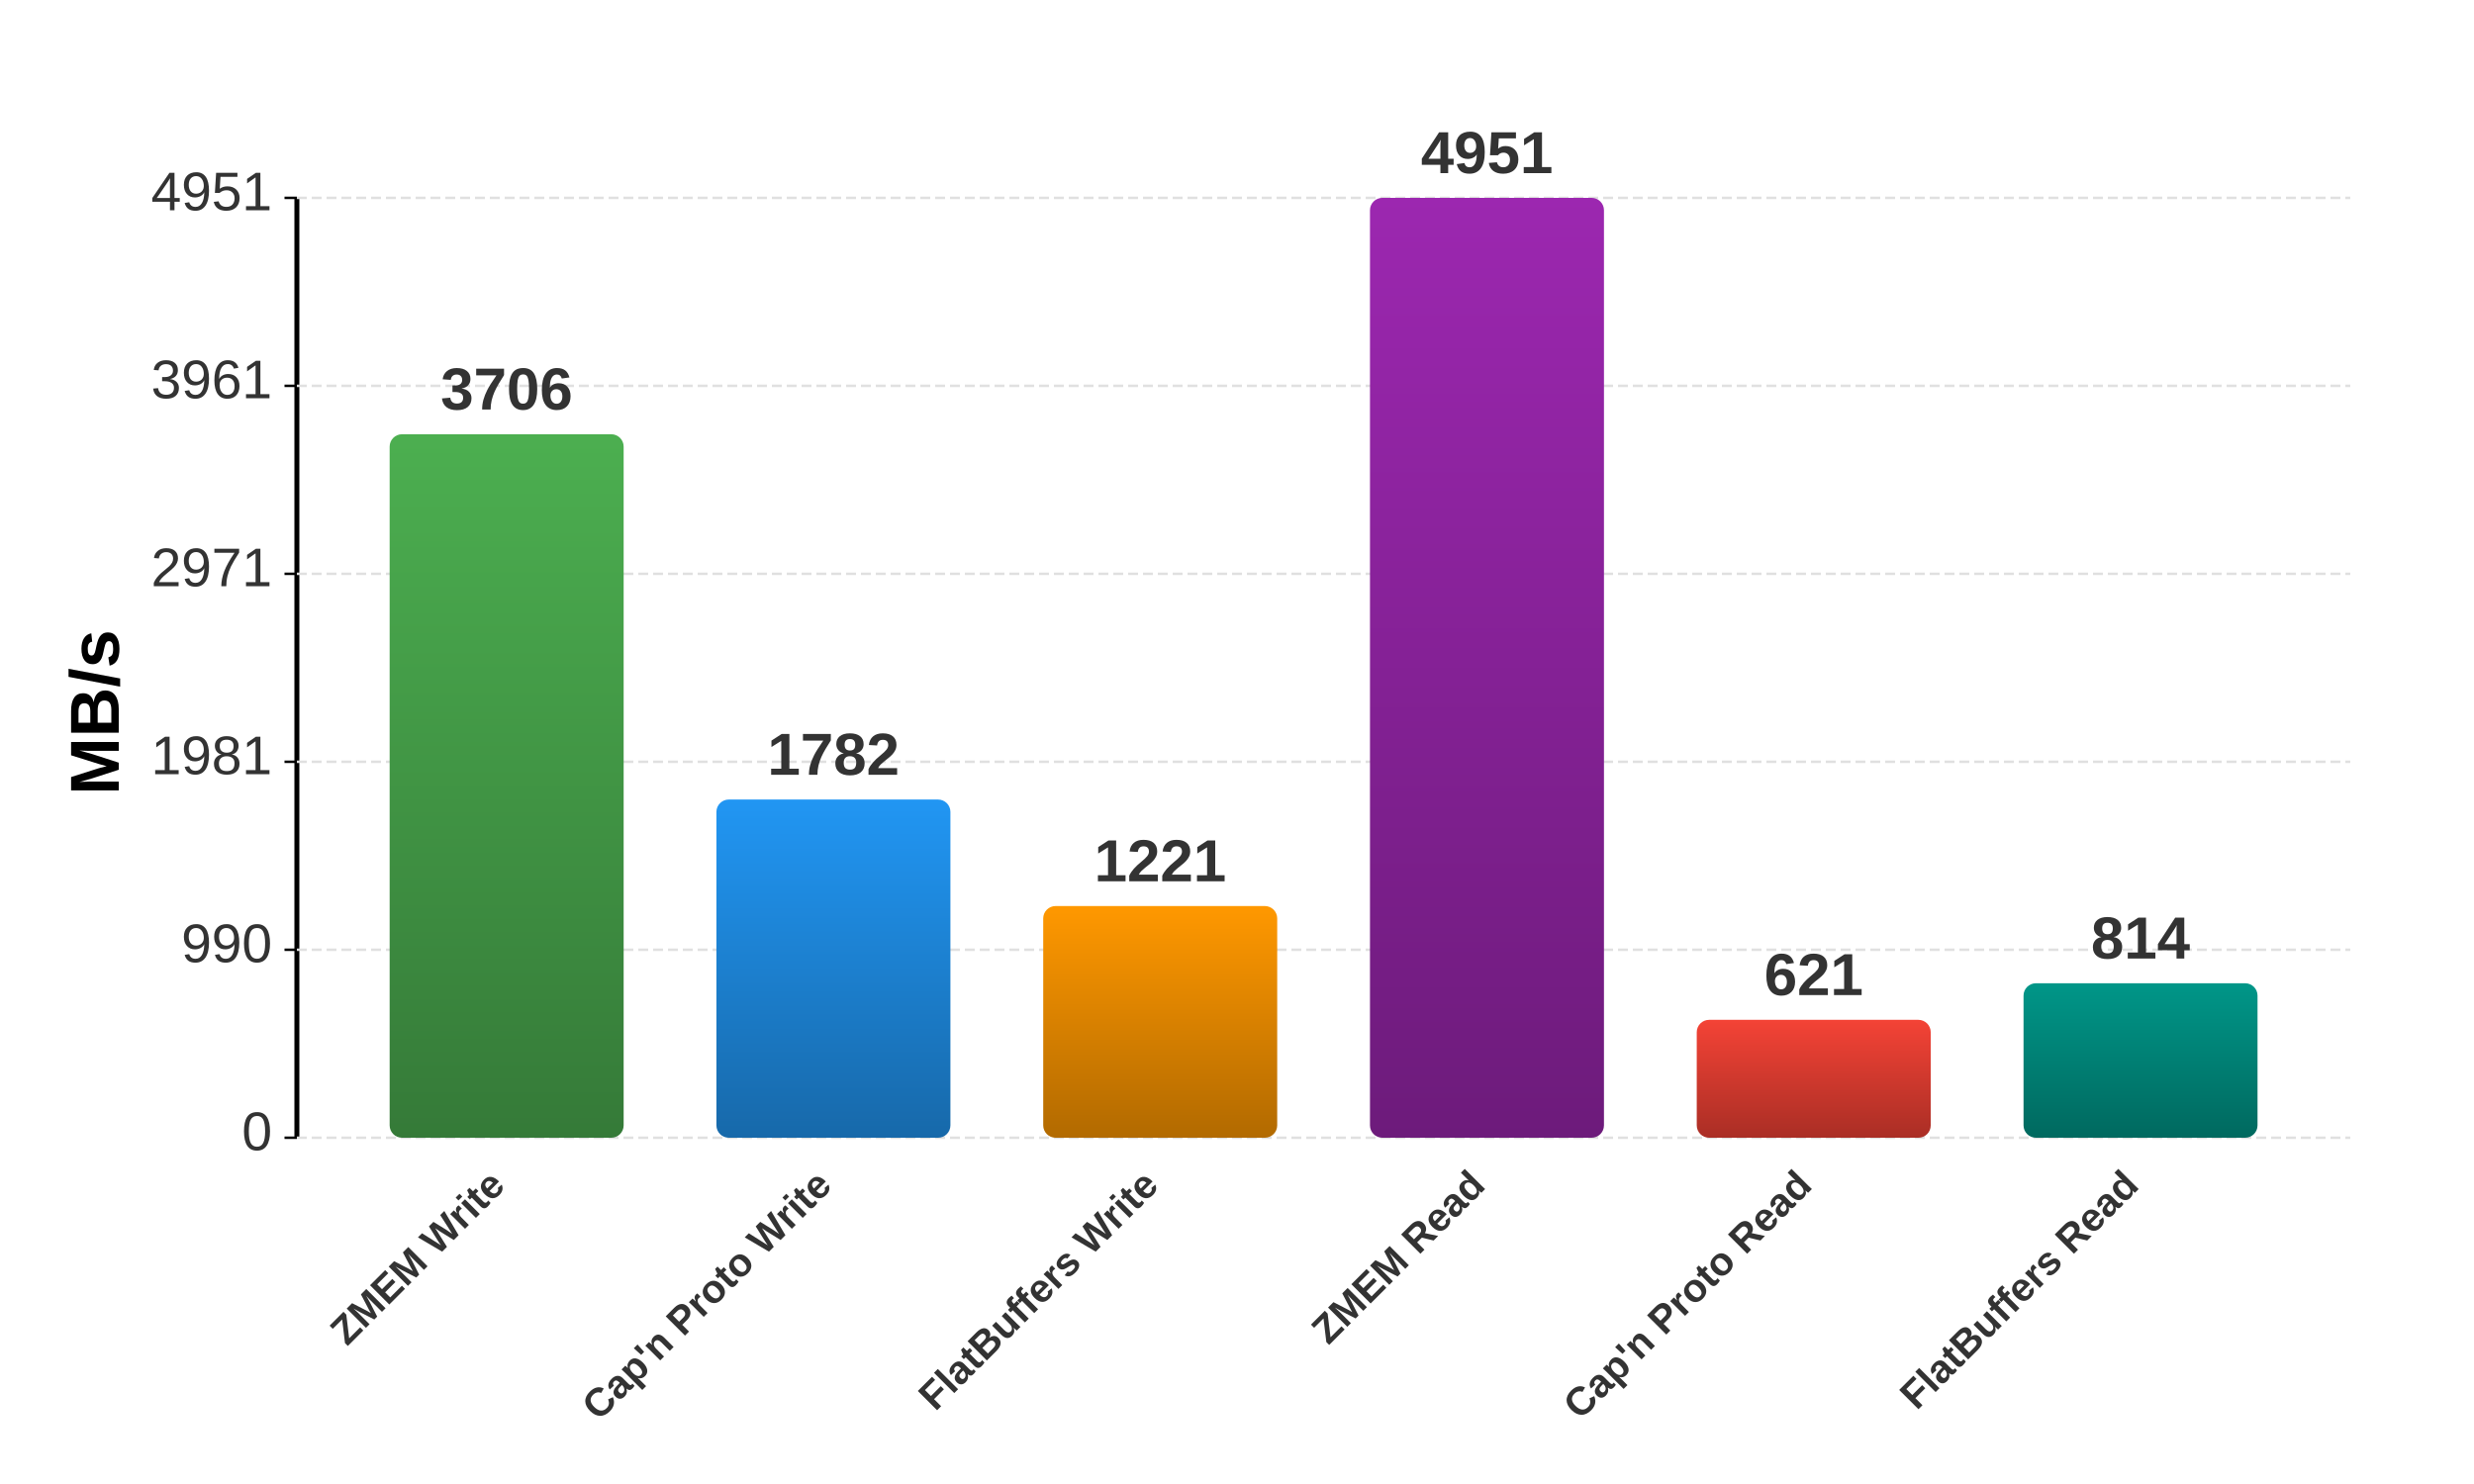
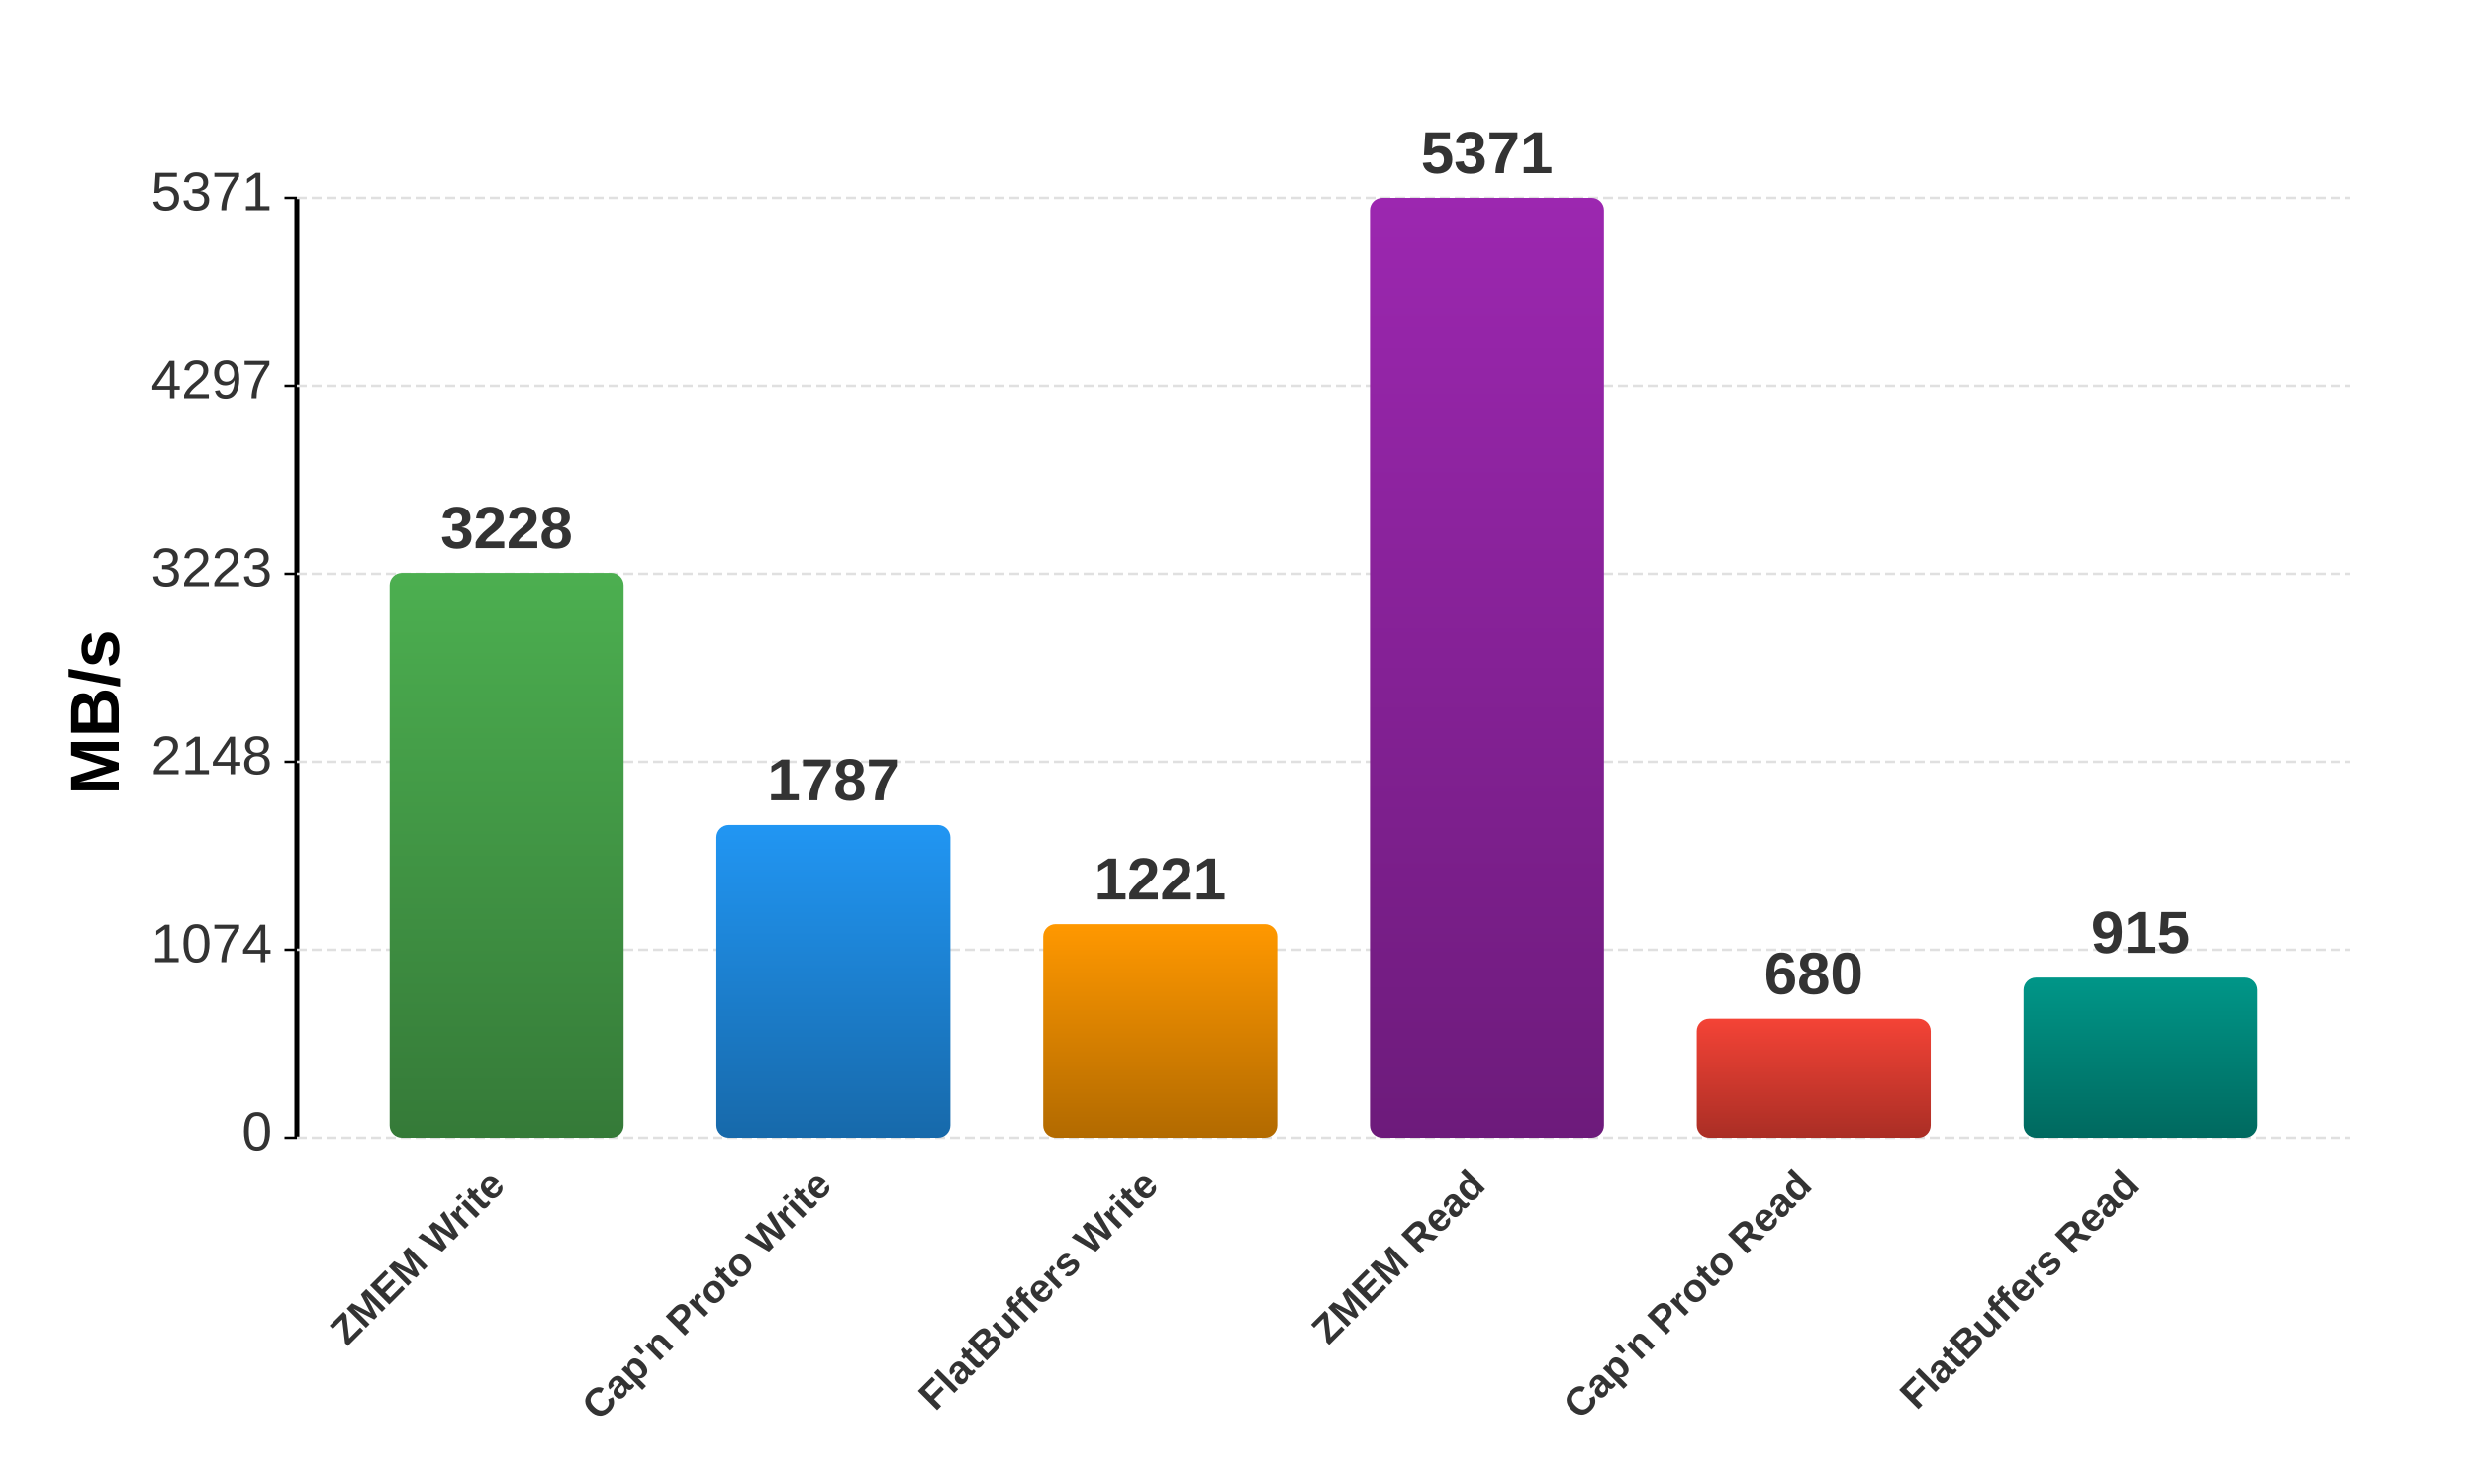
<svg xmlns="http://www.w3.org/2000/svg" width="1000" height="600" viewBox="0 0 1000 600" version="1.1">
  <rect width="100%" height="100%" fill="#FFFFFF" />
  <defs>
    <linearGradient id="grad0" x1="0%" y1="0%" x2="0%" y2="100%">
      <stop offset="0%" style="stop-color:#4CAF50;stop-opacity:1" />
      <stop offset="100%" style="stop-color:#357A38;stop-opacity:1" />
    </linearGradient>
    <linearGradient id="grad1" x1="0%" y1="0%" x2="0%" y2="100%">
      <stop offset="0%" style="stop-color:#2196F3;stop-opacity:1" />
      <stop offset="100%" style="stop-color:#1769AA;stop-opacity:1" />
    </linearGradient>
    <linearGradient id="grad2" x1="0%" y1="0%" x2="0%" y2="100%">
      <stop offset="0%" style="stop-color:#FF9800;stop-opacity:1" />
      <stop offset="100%" style="stop-color:#B26A00;stop-opacity:1" />
    </linearGradient>
    <linearGradient id="grad3" x1="0%" y1="0%" x2="0%" y2="100%">
      <stop offset="0%" style="stop-color:#9C27B0;stop-opacity:1" />
      <stop offset="100%" style="stop-color:#6D1B7B;stop-opacity:1" />
    </linearGradient>
    <linearGradient id="grad4" x1="0%" y1="0%" x2="0%" y2="100%">
      <stop offset="0%" style="stop-color:#F44336;stop-opacity:1" />
      <stop offset="100%" style="stop-color:#AA2E25;stop-opacity:1" />
    </linearGradient>
    <linearGradient id="grad5" x1="0%" y1="0%" x2="0%" y2="100%">
      <stop offset="0%" style="stop-color:#009688;stop-opacity:1" />
      <stop offset="100%" style="stop-color:#00695F;stop-opacity:1" />
    </linearGradient>
    <linearGradient id="grad6" x1="0%" y1="0%" x2="0%" y2="100%">
      <stop offset="0%" style="stop-color:#3F51B5;stop-opacity:1" />
      <stop offset="100%" style="stop-color:#2C387E;stop-opacity:1" />
    </linearGradient>
    <linearGradient id="grad7" x1="0%" y1="0%" x2="0%" y2="100%">
      <stop offset="0%" style="stop-color:#795548;stop-opacity:1" />
      <stop offset="100%" style="stop-color:#543B32;stop-opacity:1" />
    </linearGradient>
    <linearGradient id="grad8" x1="0%" y1="0%" x2="0%" y2="100%">
      <stop offset="0%" style="stop-color:#00BCD4;stop-opacity:1" />
      <stop offset="100%" style="stop-color:#008394;stop-opacity:1" />
    </linearGradient>
    <linearGradient id="grad9" x1="0%" y1="0%" x2="0%" y2="100%">
      <stop offset="0%" style="stop-color:#E91E63;stop-opacity:1" />
      <stop offset="100%" style="stop-color:#A31545;stop-opacity:1" />
    </linearGradient>
  </defs>
  <text x="500" y="40" text-anchor="middle" font-family="Arial, Helvetica, sans-serif" font-size="32.0" font-weight="bold" />
  <text x="60" y="300" text-anchor="middle" transform="rotate(-90, 48, 300)" font-family="Arial, Helvetica, sans-serif" font-size="28.0" font-weight="bold">MB/s</text>
  <text x="535" y="553.333" text-anchor="middle" font-family="Arial, Helvetica, sans-serif" font-size="28.0" font-weight="bold" />
  <line x1="120" y1="80" x2="120" y2="460" stroke="black" stroke-width="2" />
  <line x1="120" y1="460.00" x2="950" y2="460.00" stroke="#e0e0e0" stroke-dasharray="4,2" />
  <line x1="115" y1="460.00" x2="120" y2="460.00" stroke="black" />
  <text x="110" y="465.00" text-anchor="end" font-family="Arial, Helvetica, sans-serif" font-size="22.0" fill="#333">0</text>
  <line x1="120" y1="384.00" x2="950" y2="384.00" stroke="#e0e0e0" stroke-dasharray="4,2" />
  <line x1="115" y1="384.00" x2="120" y2="384.00" stroke="black" />
-   <text x="110" y="389.00" text-anchor="end" font-family="Arial, Helvetica, sans-serif" font-size="22.0" fill="#333">990</text>
+   <text x="110" y="389.00" text-anchor="end" font-family="Arial, Helvetica, sans-serif" font-size="22.0" fill="#333">1074</text>
  <line x1="120" y1="308.00" x2="950" y2="308.00" stroke="#e0e0e0" stroke-dasharray="4,2" />
  <line x1="115" y1="308.00" x2="120" y2="308.00" stroke="black" />
-   <text x="110" y="313.00" text-anchor="end" font-family="Arial, Helvetica, sans-serif" font-size="22.0" fill="#333">1981</text>
+   <text x="110" y="313.00" text-anchor="end" font-family="Arial, Helvetica, sans-serif" font-size="22.0" fill="#333">2148</text>
  <line x1="120" y1="232.00" x2="950" y2="232.00" stroke="#e0e0e0" stroke-dasharray="4,2" />
  <line x1="115" y1="232.00" x2="120" y2="232.00" stroke="black" />
-   <text x="110" y="237.00" text-anchor="end" font-family="Arial, Helvetica, sans-serif" font-size="22.0" fill="#333">2971</text>
+   <text x="110" y="237.00" text-anchor="end" font-family="Arial, Helvetica, sans-serif" font-size="22.0" fill="#333">3223</text>
  <line x1="120" y1="156.00" x2="950" y2="156.00" stroke="#e0e0e0" stroke-dasharray="4,2" />
  <line x1="115" y1="156.00" x2="120" y2="156.00" stroke="black" />
-   <text x="110" y="161.00" text-anchor="end" font-family="Arial, Helvetica, sans-serif" font-size="22.0" fill="#333">3961</text>
+   <text x="110" y="161.00" text-anchor="end" font-family="Arial, Helvetica, sans-serif" font-size="22.0" fill="#333">4297</text>
  <line x1="120" y1="80.00" x2="950" y2="80.00" stroke="#e0e0e0" stroke-dasharray="4,2" />
  <line x1="115" y1="80.00" x2="120" y2="80.00" stroke="black" />
-   <text x="110" y="85.00" text-anchor="end" font-family="Arial, Helvetica, sans-serif" font-size="22.0" fill="#333">4951</text>
+   <text x="110" y="85.00" text-anchor="end" font-family="Arial, Helvetica, sans-serif" font-size="22.0" fill="#333">5371</text>
  <g>
-     <rect x="157.50" y="175.57" width="94.58" height="284.43" fill="url(#grad0)" rx="5" ry="5" />
-     <text x="204.79" y="165.57" text-anchor="middle" font-family="Arial, Helvetica, sans-serif" font-size="24.0" font-weight="bold" fill="#333">3706</text>
+     <rect x="157.50" y="231.63" width="94.58" height="228.37" fill="url(#grad0)" rx="5" ry="5" />
+     <text x="204.79" y="221.63" text-anchor="middle" font-family="Arial, Helvetica, sans-serif" font-size="24.0" font-weight="bold" fill="#333">3228</text>
  </g>
  <text x="204.79" y="480.00" text-anchor="end" font-family="Arial, Helvetica, sans-serif" font-size="16.0" font-weight="bold" fill="#333" transform="rotate(-45.0, 204.79, 480.00)">ZMEM Write</text>
  <g>
-     <rect x="289.58" y="323.26" width="94.58" height="136.74" fill="url(#grad1)" rx="5" ry="5" />
-     <text x="336.88" y="313.26" text-anchor="middle" font-family="Arial, Helvetica, sans-serif" font-size="24.0" font-weight="bold" fill="#333">1782</text>
+     <rect x="289.58" y="333.57" width="94.58" height="126.43" fill="url(#grad1)" rx="5" ry="5" />
+     <text x="336.88" y="323.57" text-anchor="middle" font-family="Arial, Helvetica, sans-serif" font-size="24.0" font-weight="bold" fill="#333">1787</text>
  </g>
  <text x="336.88" y="480.00" text-anchor="end" font-family="Arial, Helvetica, sans-serif" font-size="16.0" font-weight="bold" fill="#333" transform="rotate(-45.0, 336.88, 480.00)">Cap'n Proto Write</text>
  <g>
-     <rect x="421.67" y="366.32" width="94.58" height="93.68" fill="url(#grad2)" rx="5" ry="5" />
-     <text x="468.96" y="356.32" text-anchor="middle" font-family="Arial, Helvetica, sans-serif" font-size="24.0" font-weight="bold" fill="#333">1221</text>
+     <rect x="421.67" y="373.64" width="94.58" height="86.36" fill="url(#grad2)" rx="5" ry="5" />
+     <text x="468.96" y="363.64" text-anchor="middle" font-family="Arial, Helvetica, sans-serif" font-size="24.0" font-weight="bold" fill="#333">1221</text>
  </g>
  <text x="468.96" y="480.00" text-anchor="end" font-family="Arial, Helvetica, sans-serif" font-size="16.0" font-weight="bold" fill="#333" transform="rotate(-45.0, 468.96, 480.00)">FlatBuffers Write</text>
  <g>
    <rect x="553.75" y="80.00" width="94.58" height="380.00" fill="url(#grad3)" rx="5" ry="5" />
-     <text x="601.04" y="70.00" text-anchor="middle" font-family="Arial, Helvetica, sans-serif" font-size="24.0" font-weight="bold" fill="#333">4951</text>
+     <text x="601.04" y="70.00" text-anchor="middle" font-family="Arial, Helvetica, sans-serif" font-size="24.0" font-weight="bold" fill="#333">5371</text>
  </g>
  <text x="601.04" y="480.00" text-anchor="end" font-family="Arial, Helvetica, sans-serif" font-size="16.0" font-weight="bold" fill="#333" transform="rotate(-45.0, 601.04, 480.00)">ZMEM Read</text>
  <g>
-     <rect x="685.83" y="412.33" width="94.58" height="47.67" fill="url(#grad4)" rx="5" ry="5" />
-     <text x="733.12" y="402.33" text-anchor="middle" font-family="Arial, Helvetica, sans-serif" font-size="24.0" font-weight="bold" fill="#333">621</text>
+     <rect x="685.83" y="411.88" width="94.58" height="48.12" fill="url(#grad4)" rx="5" ry="5" />
+     <text x="733.12" y="401.88" text-anchor="middle" font-family="Arial, Helvetica, sans-serif" font-size="24.0" font-weight="bold" fill="#333">680</text>
  </g>
  <text x="733.12" y="480.00" text-anchor="end" font-family="Arial, Helvetica, sans-serif" font-size="16.0" font-weight="bold" fill="#333" transform="rotate(-45.0, 733.12, 480.00)">Cap'n Proto Read</text>
  <g>
-     <rect x="817.92" y="397.54" width="94.58" height="62.46" fill="url(#grad5)" rx="5" ry="5" />
-     <text x="865.21" y="387.54" text-anchor="middle" font-family="Arial, Helvetica, sans-serif" font-size="24.0" font-weight="bold" fill="#333">814</text>
+     <rect x="817.92" y="395.26" width="94.58" height="64.74" fill="url(#grad5)" rx="5" ry="5" />
+     <text x="865.21" y="385.26" text-anchor="middle" font-family="Arial, Helvetica, sans-serif" font-size="24.0" font-weight="bold" fill="#333">915</text>
  </g>
  <text x="865.21" y="480.00" text-anchor="end" font-family="Arial, Helvetica, sans-serif" font-size="16.0" font-weight="bold" fill="#333" transform="rotate(-45.0, 865.21, 480.00)">FlatBuffers Read</text>
</svg>
